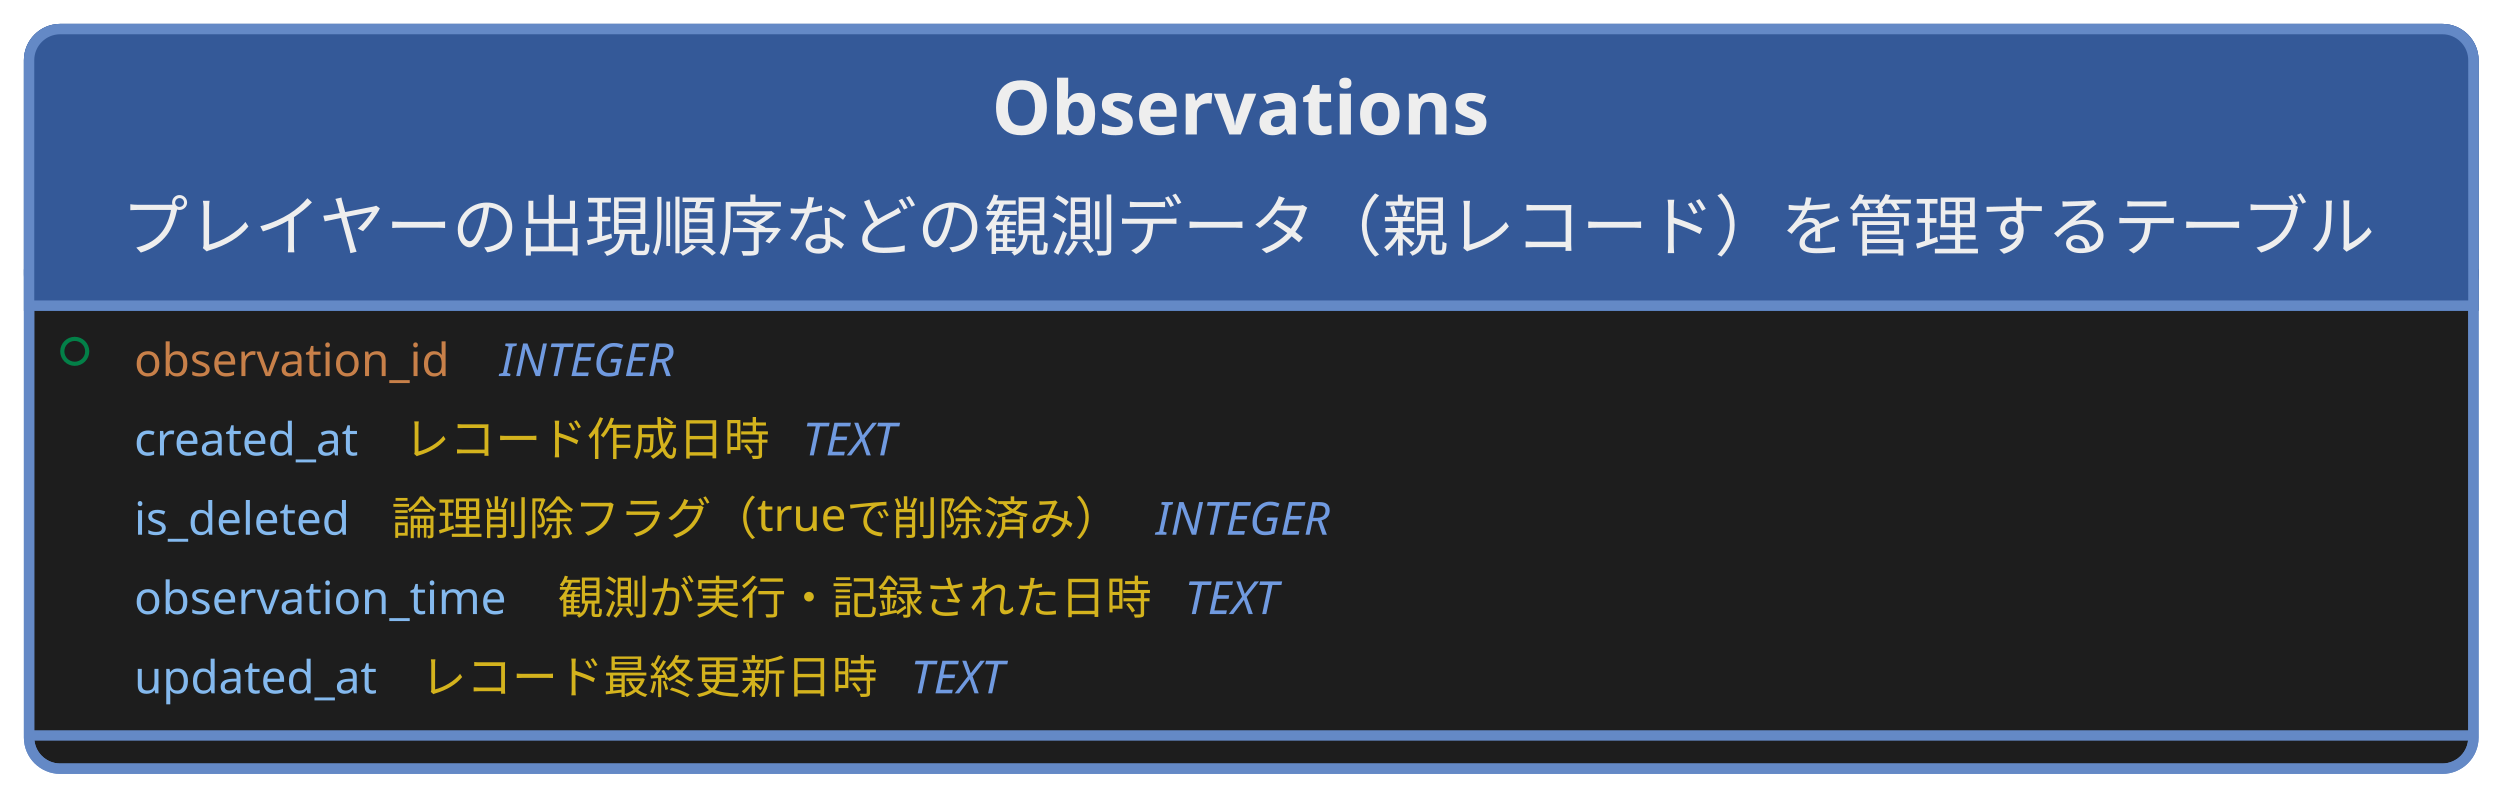
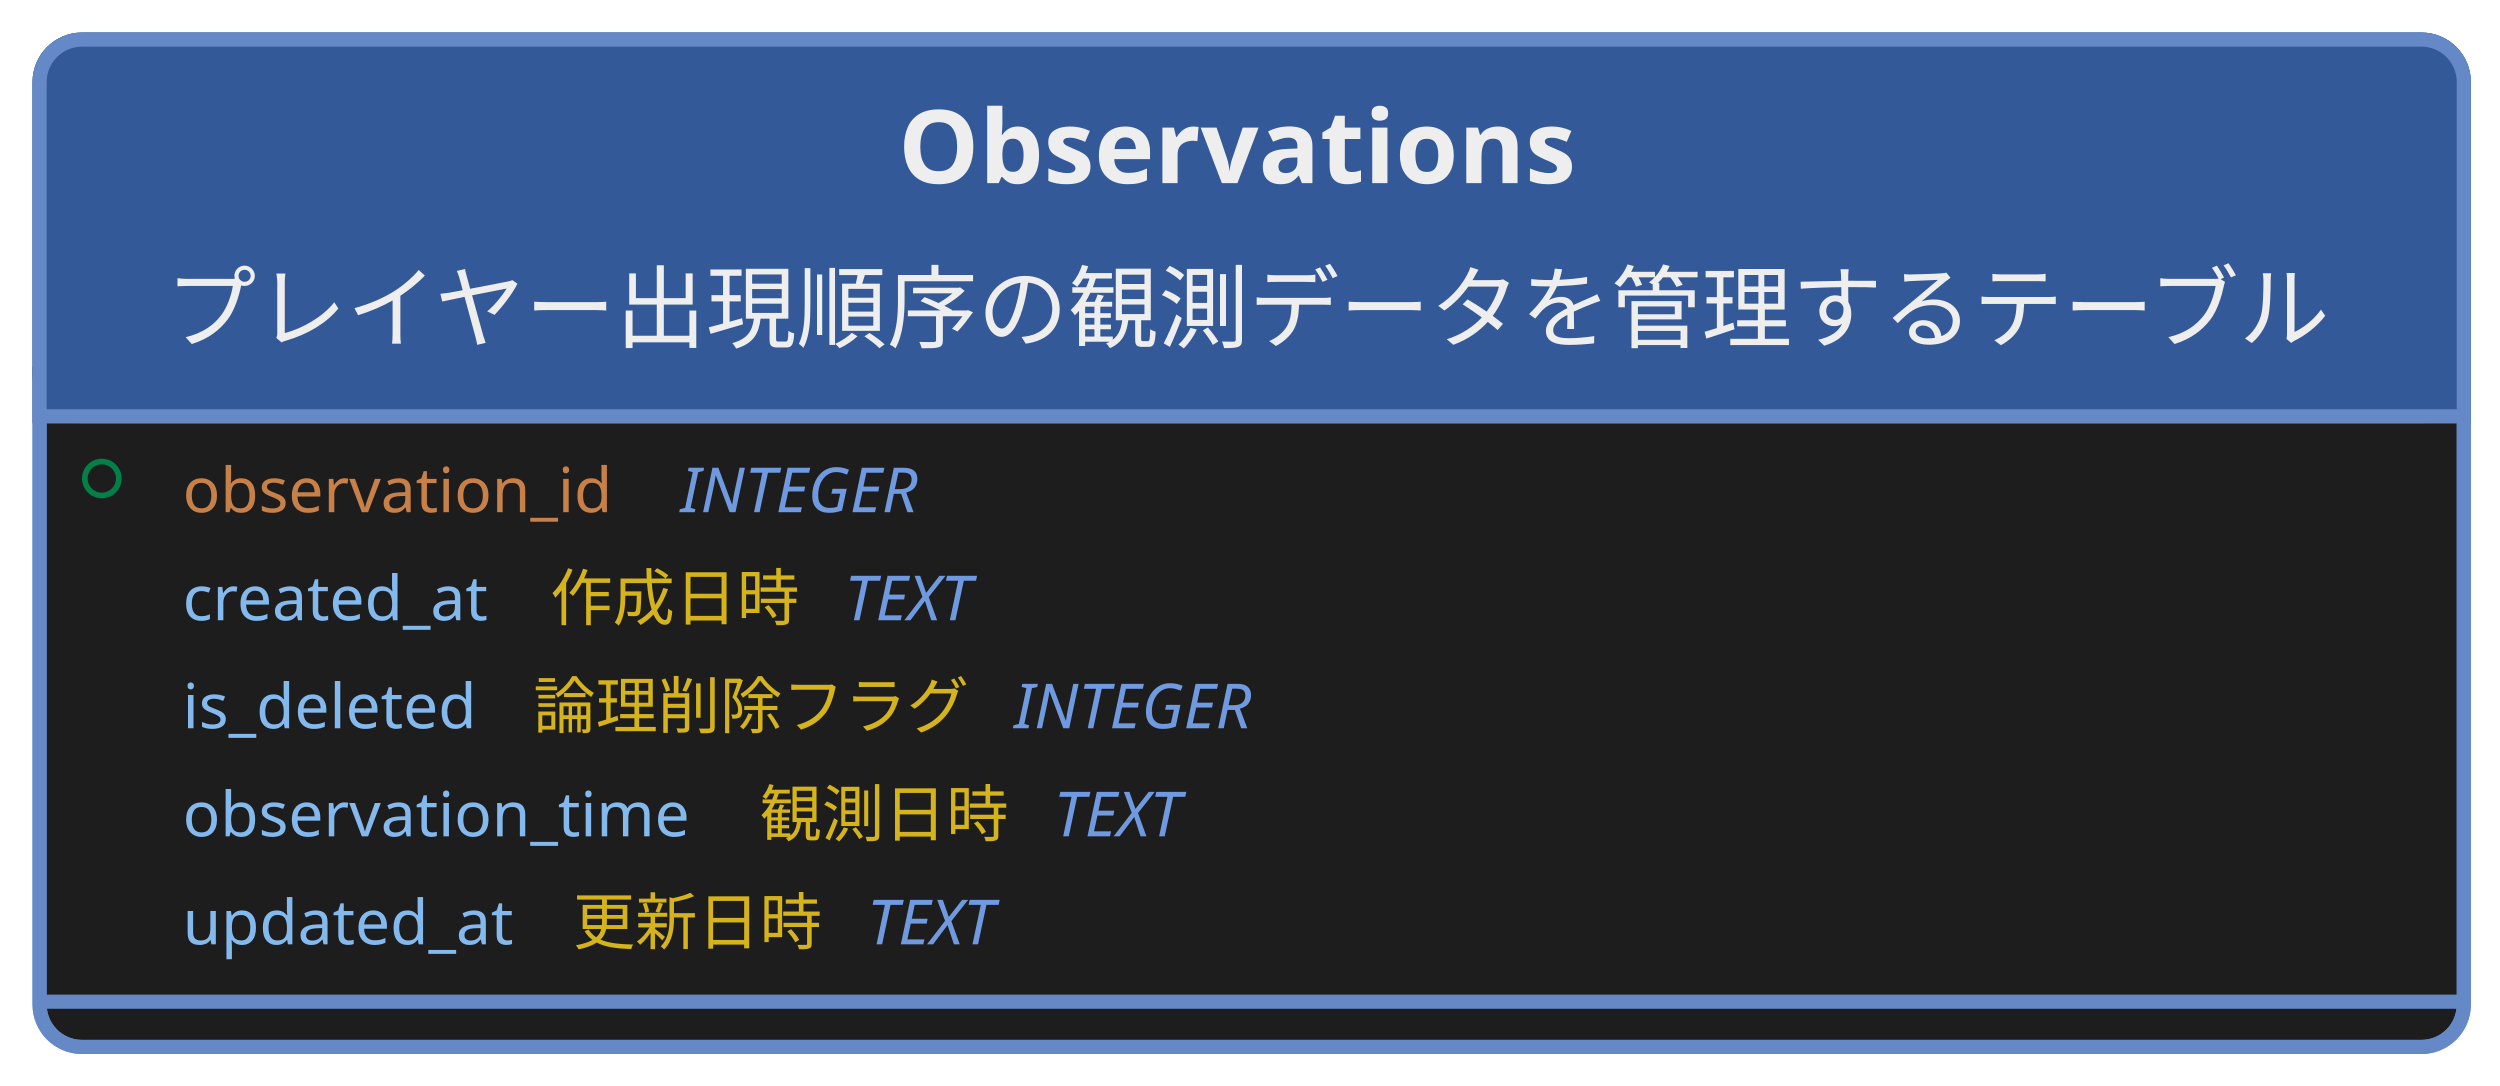
- <svg xmlns="http://www.w3.org/2000/svg" contentScriptType="application/ecmascript" contentStyleType="text/css" height="192px" preserveAspectRatio="none" style="width:602px;height:192px;background:#222222;" version="1.1" viewBox="0 0 602 192" width="602px" zoomAndPan="magnify">
+ <svg xmlns="http://www.w3.org/2000/svg" contentScriptType="application/ecmascript" contentStyleType="text/css" height="192px" preserveAspectRatio="none" style="width:442px;height:192px;background:#222222;" version="1.1" viewBox="0 0 442 192" width="442px" zoomAndPan="magnify">
  <defs />
  <g>
-     <rect codeLine="33" fill="#1D1D1D" height="178.1" id="Observations" rx="7.5" ry="7.5" style="stroke:#6489C6;stroke-width:2.5;" width="588.6" x="7" y="7" />
-     <rect fill="#345998" height="66.6" rx="7.5" ry="7.5" style="stroke:#345998;stroke-width:2.5;" width="588.6" x="7" y="7" />
-     <rect fill="#345998" height="7.5" style="stroke:#345998;stroke-width:2.5;" width="588.6" x="7" y="66.1" />
-     <rect codeLine="33" fill="none" height="178.1" id="Observations" rx="7.5" ry="7.5" style="stroke:#6489C6;stroke-width:2.5;" width="588.6" x="7" y="7" />
-     <text fill="#000000" font-family="Meiryo" font-size="18" lengthAdjust="spacing" textLength="0" x="238.8" y="32.381" />
-     <text fill="#EEEEEE" font-family="Meiryo" font-size="18" font-weight="bold" lengthAdjust="spacing" textLength="125" x="238.8" y="32.381">Observations</text>
-     <text fill="#000000" font-family="Meiryo" font-size="18" lengthAdjust="spacing" textLength="0" x="381.8" y="32.381" />
+     <rect codeLine="33" fill="#1D1D1D" height="178.1" id="Observations" rx="7.5" ry="7.5" style="stroke:#6489C6;stroke-width:2.5;" width="428.6" x="7" y="7" />
+     <rect fill="#345998" height="66.6" rx="7.5" ry="7.5" style="stroke:#345998;stroke-width:2.5;" width="428.6" x="7" y="7" />
+     <rect fill="#345998" height="7.5" style="stroke:#345998;stroke-width:2.5;" width="428.6" x="7" y="66.1" />
+     <rect codeLine="33" fill="none" height="178.1" id="Observations" rx="7.5" ry="7.5" style="stroke:#6489C6;stroke-width:2.5;" width="428.6" x="7" y="7" />
+     <text fill="#000000" font-family="Meiryo" font-size="18" lengthAdjust="spacing" textLength="0" x="158.8" y="32.381" />
+     <text fill="#EEEEEE" font-family="Meiryo" font-size="18" font-weight="bold" lengthAdjust="spacing" textLength="125" x="158.8" y="32.381">Observations</text>
+     <text fill="#000000" font-family="Meiryo" font-size="18" lengthAdjust="spacing" textLength="0" x="301.8" y="32.381" />
    <text fill="#000000" font-family="Meiryo" font-size="18" lengthAdjust="spacing" textLength="0" x="29.3" y="59.381" />
-     <text fill="#EEEEEE" font-family="Meiryo" font-size="16" lengthAdjust="spacing" textLength="544" x="29.3" y="60.261">プレイヤーの出現順序などの観測データ（親レコード）を管理するテーブル</text>
-     <text fill="#000000" font-family="Meiryo" font-size="18" lengthAdjust="spacing" textLength="0" x="591.3" y="59.381" />
-     <line style="stroke:#6489C6;stroke-width:2.5;" x1="8" x2="594.6" y1="73.6" y2="73.6" />
+     <text fill="#EEEEEE" font-family="Meiryo" font-size="16" lengthAdjust="spacing" textLength="384" x="29.3" y="60.261">プレイヤー出現順序の観測データを管理するテーブル</text>
+     <text fill="#000000" font-family="Meiryo" font-size="18" lengthAdjust="spacing" textLength="0" x="431.3" y="59.381" />
+     <line style="stroke:#6489C6;stroke-width:2.5;" x1="8" x2="434.6" y1="73.6" y2="73.6" />
    <ellipse cx="18" cy="84.6" rx="3" ry="3" style="stroke:#038048;stroke-width:1.0;fill:none;" />
    <text fill="#C88049" font-family="Meiryo" font-size="11" lengthAdjust="spacing" textLength="80" x="32.3" y="90.561">observation_id</text>
    <text fill="#709AE0" font-family="Meiryo" font-size="11" font-style="italic" lengthAdjust="spacing" textLength="49" x="120.3" y="90.561">INTEGER</text>
    <text fill="#84B9EE" font-family="Meiryo" font-size="11" lengthAdjust="spacing" textLength="57" x="32.3" y="109.661">created_at</text>
-     <text fill="#D4B31D" font-family="Meiryo" font-size="11" lengthAdjust="spacing" textLength="88" x="97.3" y="109.661">レコード作成日時</text>
-     <text fill="#709AE0" font-family="Meiryo" font-size="11" font-style="italic" lengthAdjust="spacing" textLength="28" x="193.3" y="109.661">TEXT</text>
+     <text fill="#D4B31D" font-family="Meiryo" font-size="11" lengthAdjust="spacing" textLength="44" x="97.3" y="109.661">作成日時</text>
+     <text fill="#709AE0" font-family="Meiryo" font-size="11" font-style="italic" lengthAdjust="spacing" textLength="28" x="149.3" y="109.661">TEXT</text>
    <text fill="#84B9EE" font-family="Meiryo" font-size="11" lengthAdjust="spacing" textLength="54" x="32.3" y="128.761">is_deleted</text>
-     <text fill="#D4B31D" font-family="Meiryo" font-size="11" lengthAdjust="spacing" textLength="176" x="94.3" y="128.761">論理削除フラグ（trueで削除済み）</text>
-     <text fill="#709AE0" font-family="Meiryo" font-size="11" font-style="italic" lengthAdjust="spacing" textLength="49" x="278.3" y="128.761">INTEGER</text>
+     <text fill="#D4B31D" font-family="Meiryo" font-size="11" lengthAdjust="spacing" textLength="77" x="94.3" y="128.761">論理削除フラグ</text>
+     <text fill="#709AE0" font-family="Meiryo" font-size="11" font-style="italic" lengthAdjust="spacing" textLength="49" x="179.3" y="128.761">INTEGER</text>
    <text fill="#84B9EE" font-family="Meiryo" font-size="11" lengthAdjust="spacing" textLength="94" x="32.3" y="147.861">observation_time</text>
-     <text fill="#D4B31D" font-family="Meiryo" font-size="11" lengthAdjust="spacing" textLength="143" x="134.3" y="147.861">観測が実行・記録された日時</text>
-     <text fill="#709AE0" font-family="Meiryo" font-size="11" font-style="italic" lengthAdjust="spacing" textLength="28" x="285.3" y="147.861">TEXT</text>
+     <text fill="#D4B31D" font-family="Meiryo" font-size="11" lengthAdjust="spacing" textLength="44" x="134.3" y="147.861">観測日時</text>
+     <text fill="#709AE0" font-family="Meiryo" font-size="11" font-style="italic" lengthAdjust="spacing" textLength="28" x="186.3" y="147.861">TEXT</text>
    <text fill="#84B9EE" font-family="Meiryo" font-size="11" lengthAdjust="spacing" textLength="61" x="32.3" y="166.961">updated_at</text>
-     <text fill="#D4B31D" font-family="Meiryo" font-size="11" lengthAdjust="spacing" textLength="110" x="101.3" y="166.961">レコード最終更新日時</text>
-     <text fill="#709AE0" font-family="Meiryo" font-size="11" font-style="italic" lengthAdjust="spacing" textLength="28" x="219.3" y="166.961">TEXT</text>
-     <line style="stroke:#6489C6;stroke-width:2.5;" x1="8" x2="594.6" y1="177.1" y2="177.1" />
+     <text fill="#D4B31D" font-family="Meiryo" font-size="11" lengthAdjust="spacing" textLength="44" x="101.3" y="166.961">更新日時</text>
+     <text fill="#709AE0" font-family="Meiryo" font-size="11" font-style="italic" lengthAdjust="spacing" textLength="28" x="153.3" y="166.961">TEXT</text>
+     <line style="stroke:#6489C6;stroke-width:2.5;" x1="8" x2="434.6" y1="177.1" y2="177.1" />
  </g>
</svg>
